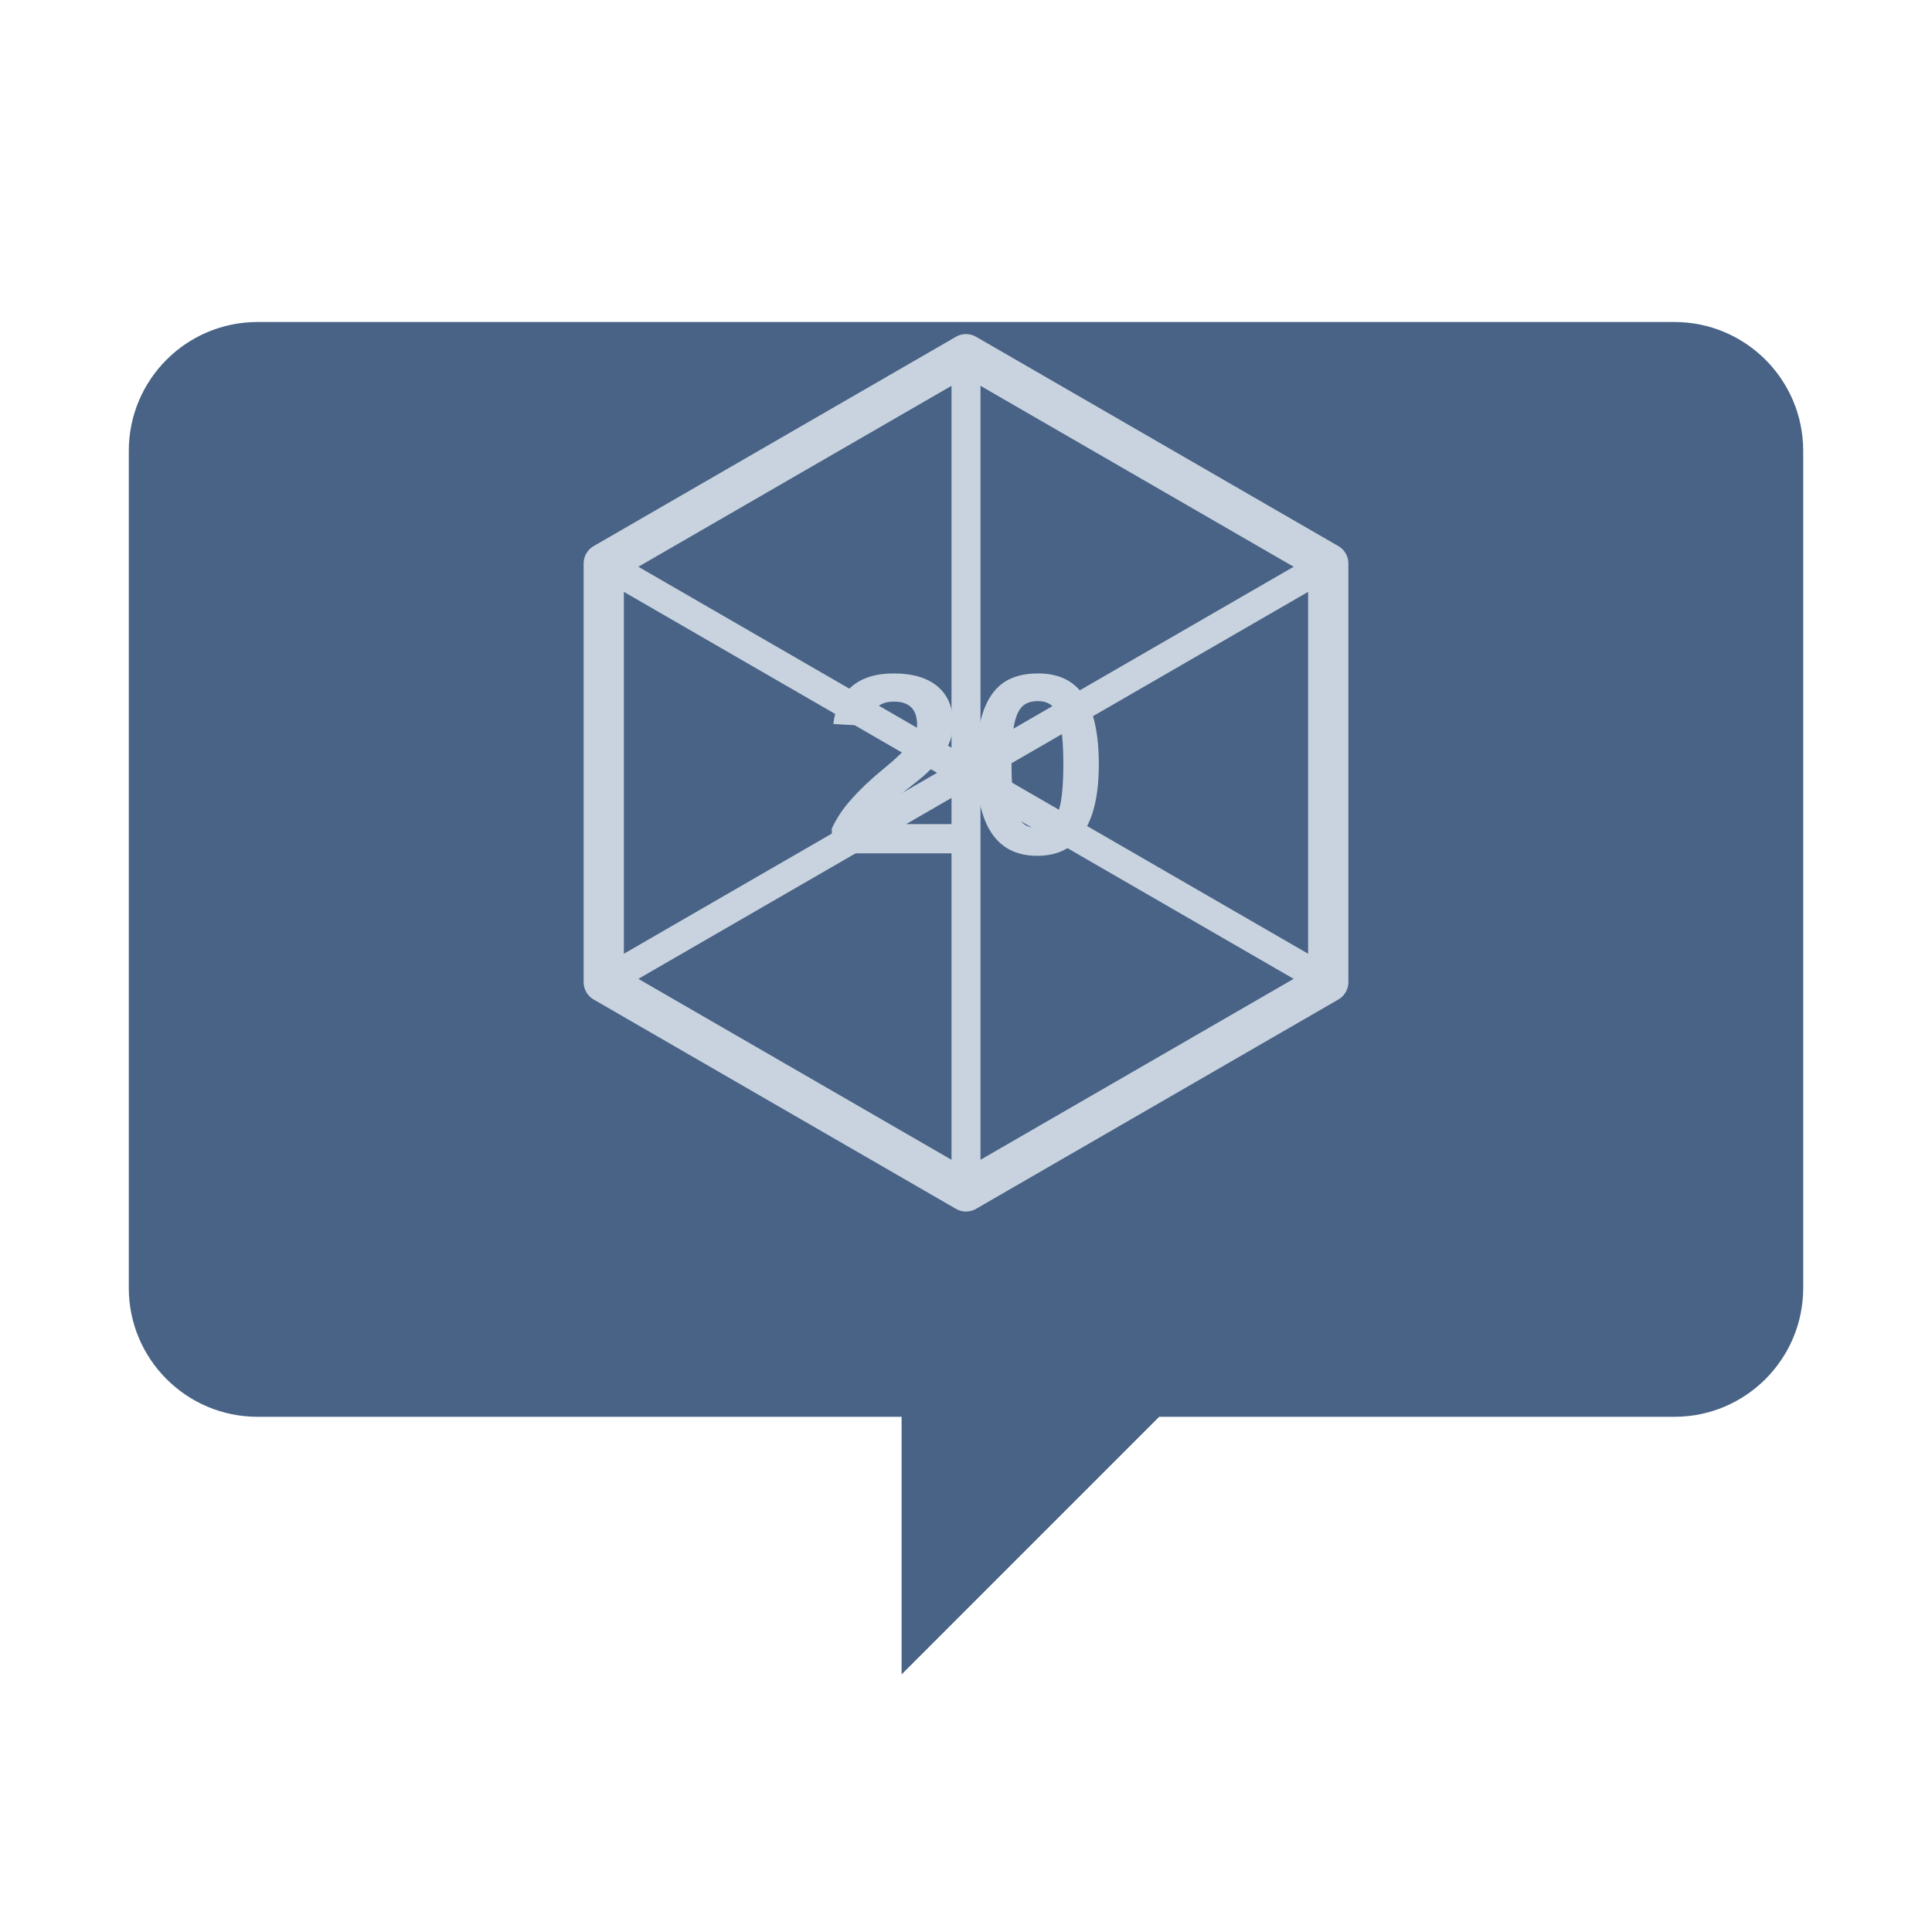
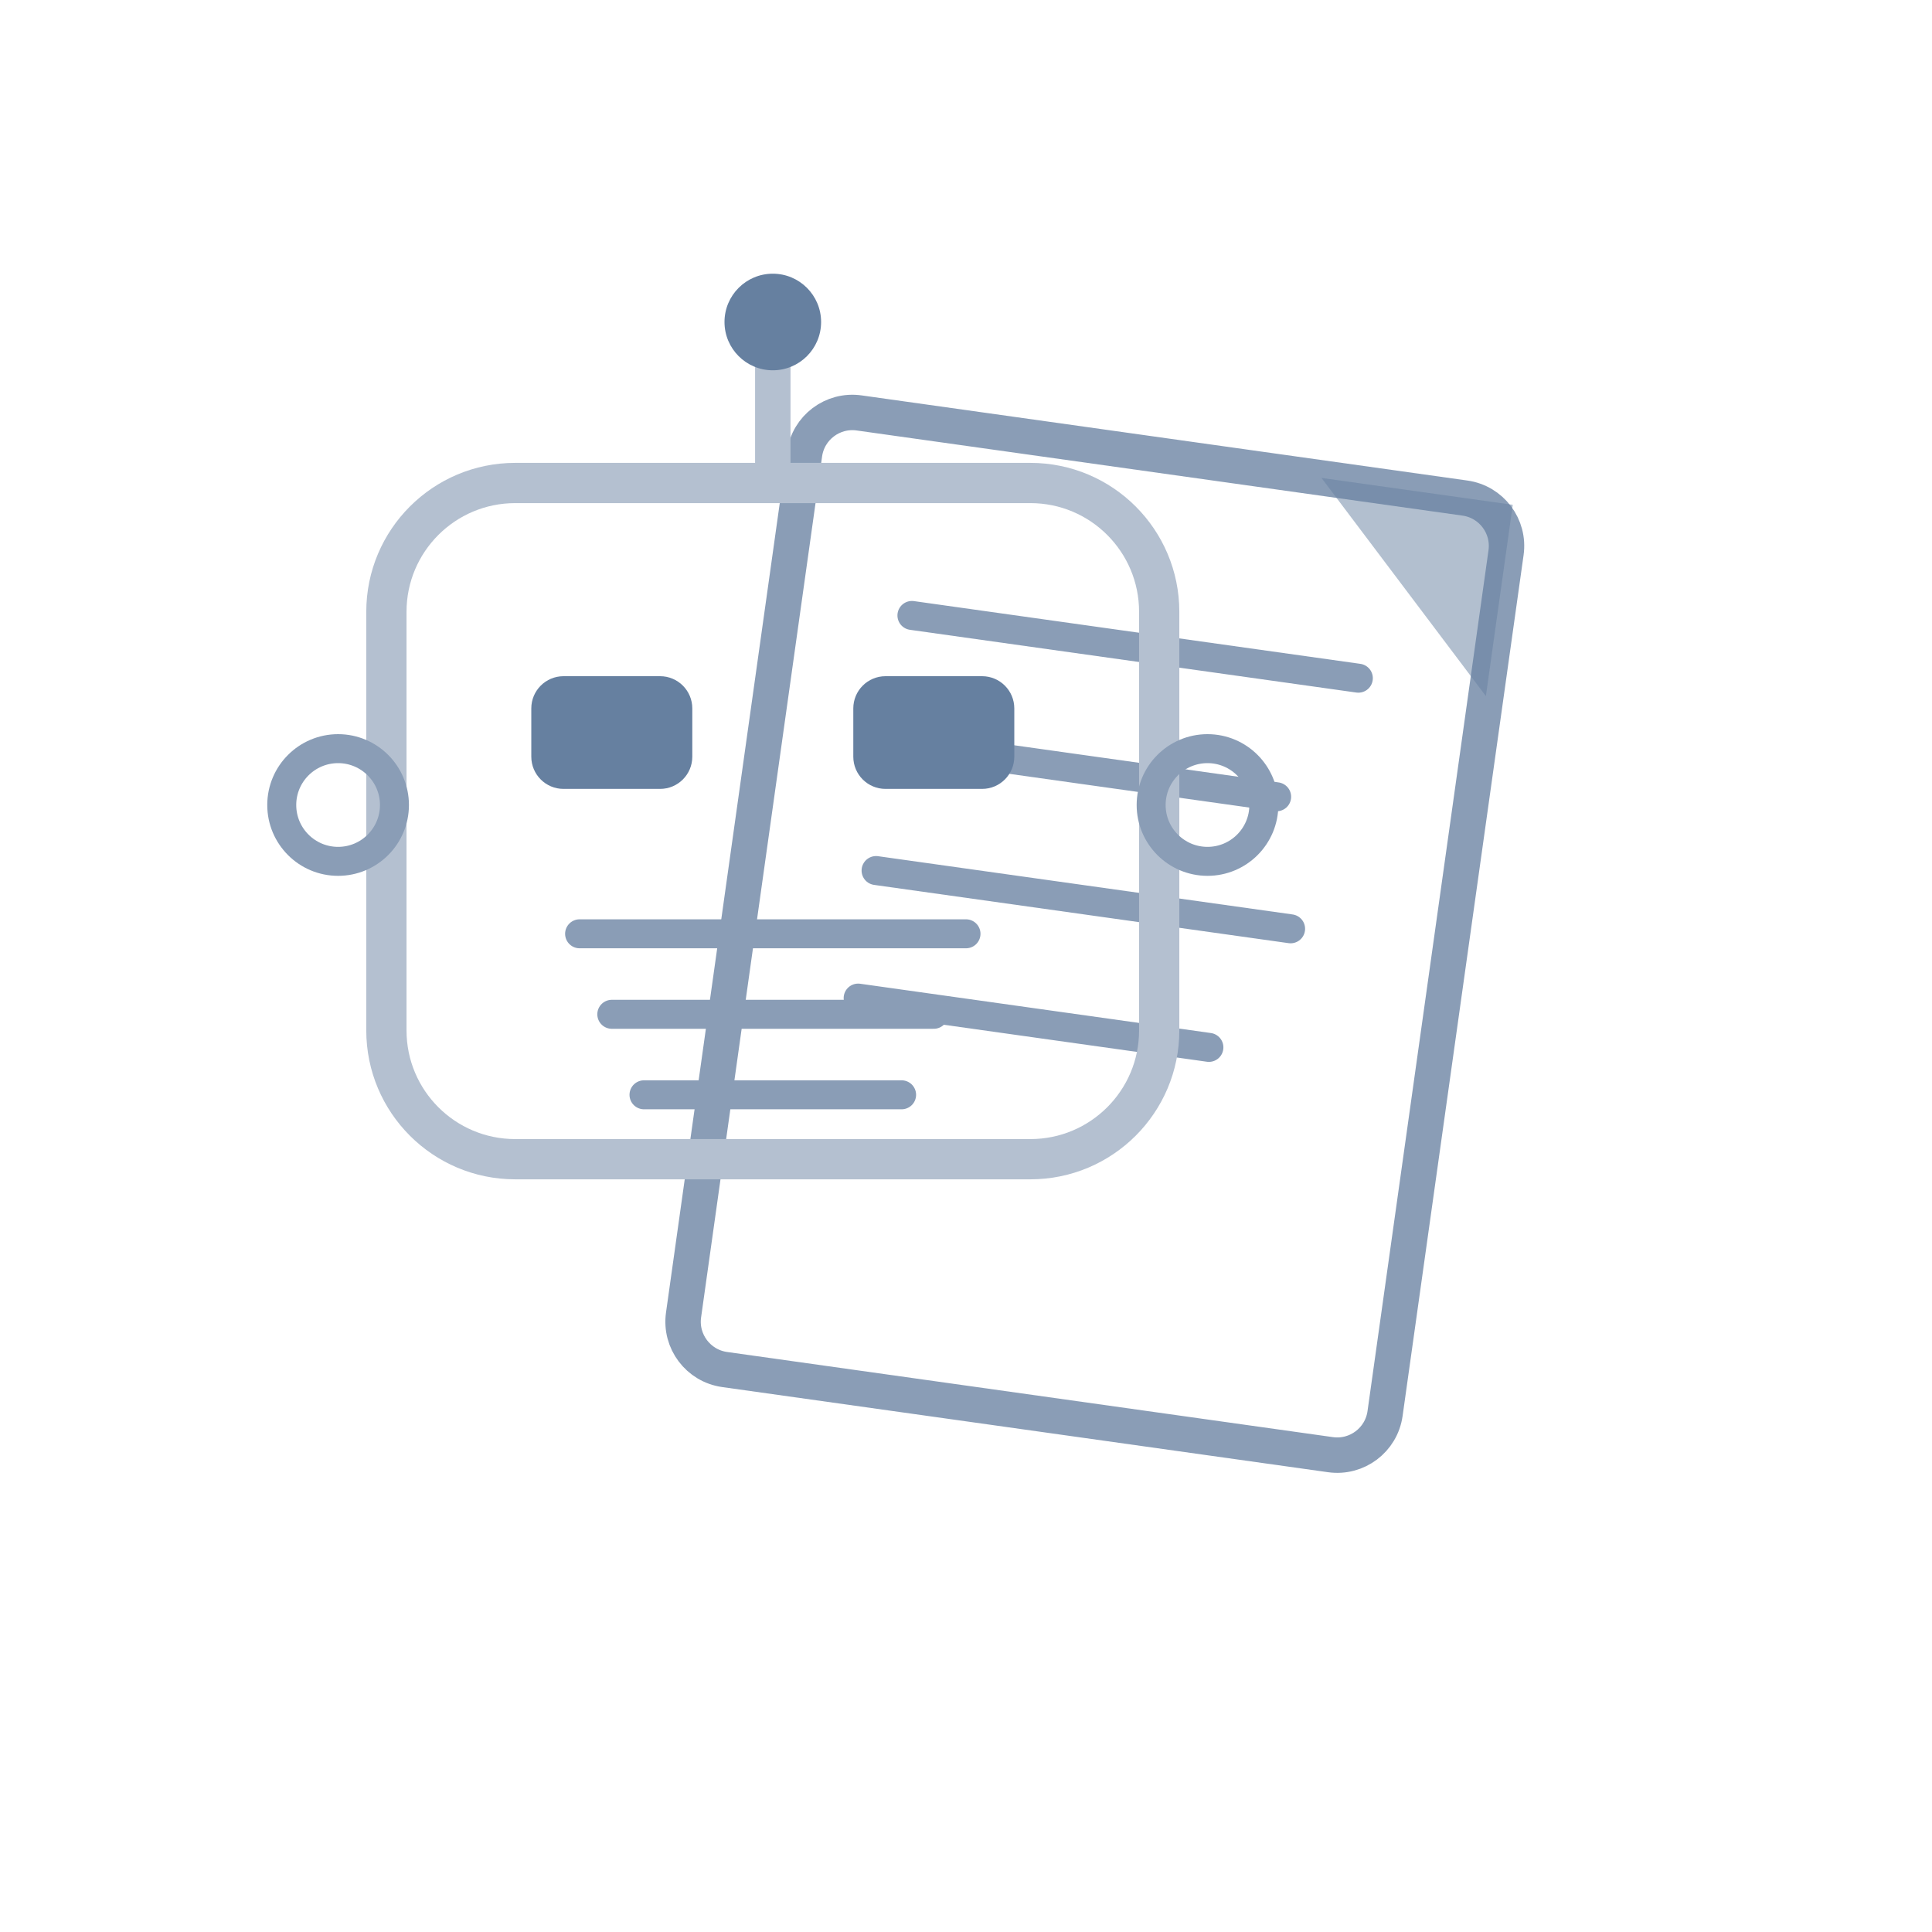
<svg xmlns="http://www.w3.org/2000/svg" viewBox="0 0 120 120" fill="none">
-   <path d="M16 20h88a8 8 0 0 1 8 8v52a8 8 0 0 1-8 8H72l-16 16V88H16a8 8 0 0 1-8-8V28a8 8 0 0 1 8-8z" fill="#345278" opacity="0.9" />
-   <g transform="translate(60, 48)">
-     <polygon points="0,-26 22.5,-13 22.5,13 0,26 -22.5,13 -22.5,-13" fill="none" stroke="#c9d3e0" stroke-width="2.5" stroke-linejoin="round" />
-     <line x1="0" y1="0" x2="0" y2="-26" stroke="#c9d3e0" stroke-width="1.8" />
-     <line x1="0" y1="0" x2="22.5" y2="-13" stroke="#c9d3e0" stroke-width="1.8" />
-     <line x1="0" y1="0" x2="22.5" y2="13" stroke="#c9d3e0" stroke-width="1.8" />
-     <line x1="0" y1="0" x2="0" y2="26" stroke="#c9d3e0" stroke-width="1.8" />
-     <line x1="0" y1="0" x2="-22.5" y2="13" stroke="#c9d3e0" stroke-width="1.8" />
-     <line x1="0" y1="0" x2="-22.5" y2="-13" stroke="#c9d3e0" stroke-width="1.8" />
-     <text x="0" y="5" text-anchor="middle" font-family="Arial, sans-serif" font-weight="700" font-size="16" fill="#c9d3e0">20</text>
+   <g transform="translate(68, 58) rotate(8)">
+     <rect x="-22" y="-30" width="44" height="60" rx="3" fill="none" stroke="#8a9db6" stroke-width="2.2" />
+     <line x1="-14" y1="-18" x2="14" y2="-18" stroke="#8a9db6" stroke-width="1.8" stroke-linecap="round" />
+     <line x1="-14" y1="-10" x2="10" y2="-10" stroke="#8a9db6" stroke-width="1.8" stroke-linecap="round" />
+     <line x1="-14" y1="-2" x2="12" y2="-2" stroke="#8a9db6" stroke-width="1.8" stroke-linecap="round" />
+     <line x1="-14" y1="6" x2="8" y2="6" stroke="#8a9db6" stroke-width="1.8" stroke-linecap="round" />
+     <path d="M22,-30 L22,-18 L10,-30 Z" fill="#6680a0" opacity="0.5" />
+   </g>
+   <g transform="translate(48, 54)">
+     <line x1="0" y1="-32" x2="0" y2="-24" stroke="#b4c0d0" stroke-width="2.2" stroke-linecap="round" />
+     <circle cx="0" cy="-34" r="3" fill="#6680a0" />
+     <rect x="-24" y="-24" width="48" height="42" rx="8" fill="none" stroke="#b4c0d0" stroke-width="2.5" />
+     <rect x="-15" y="-12" width="10" height="7" rx="2" fill="#6680a0" />
+     <rect x="5" y="-12" width="10" height="7" rx="2" fill="#6680a0" />
+     <line x1="-12" y1="4" x2="12" y2="4" stroke="#8a9db6" stroke-width="1.8" stroke-linecap="round" />
+     <line x1="-10" y1="9" x2="10" y2="9" stroke="#8a9db6" stroke-width="1.8" stroke-linecap="round" />
+     <line x1="-8" y1="14" x2="8" y2="14" stroke="#8a9db6" stroke-width="1.8" stroke-linecap="round" />
+     <circle cx="-27" cy="-4" r="3.5" fill="none" stroke="#8a9db6" stroke-width="1.8" />
+     <circle cx="27" cy="-4" r="3.5" fill="none" stroke="#8a9db6" stroke-width="1.8" />
  </g>
</svg>
